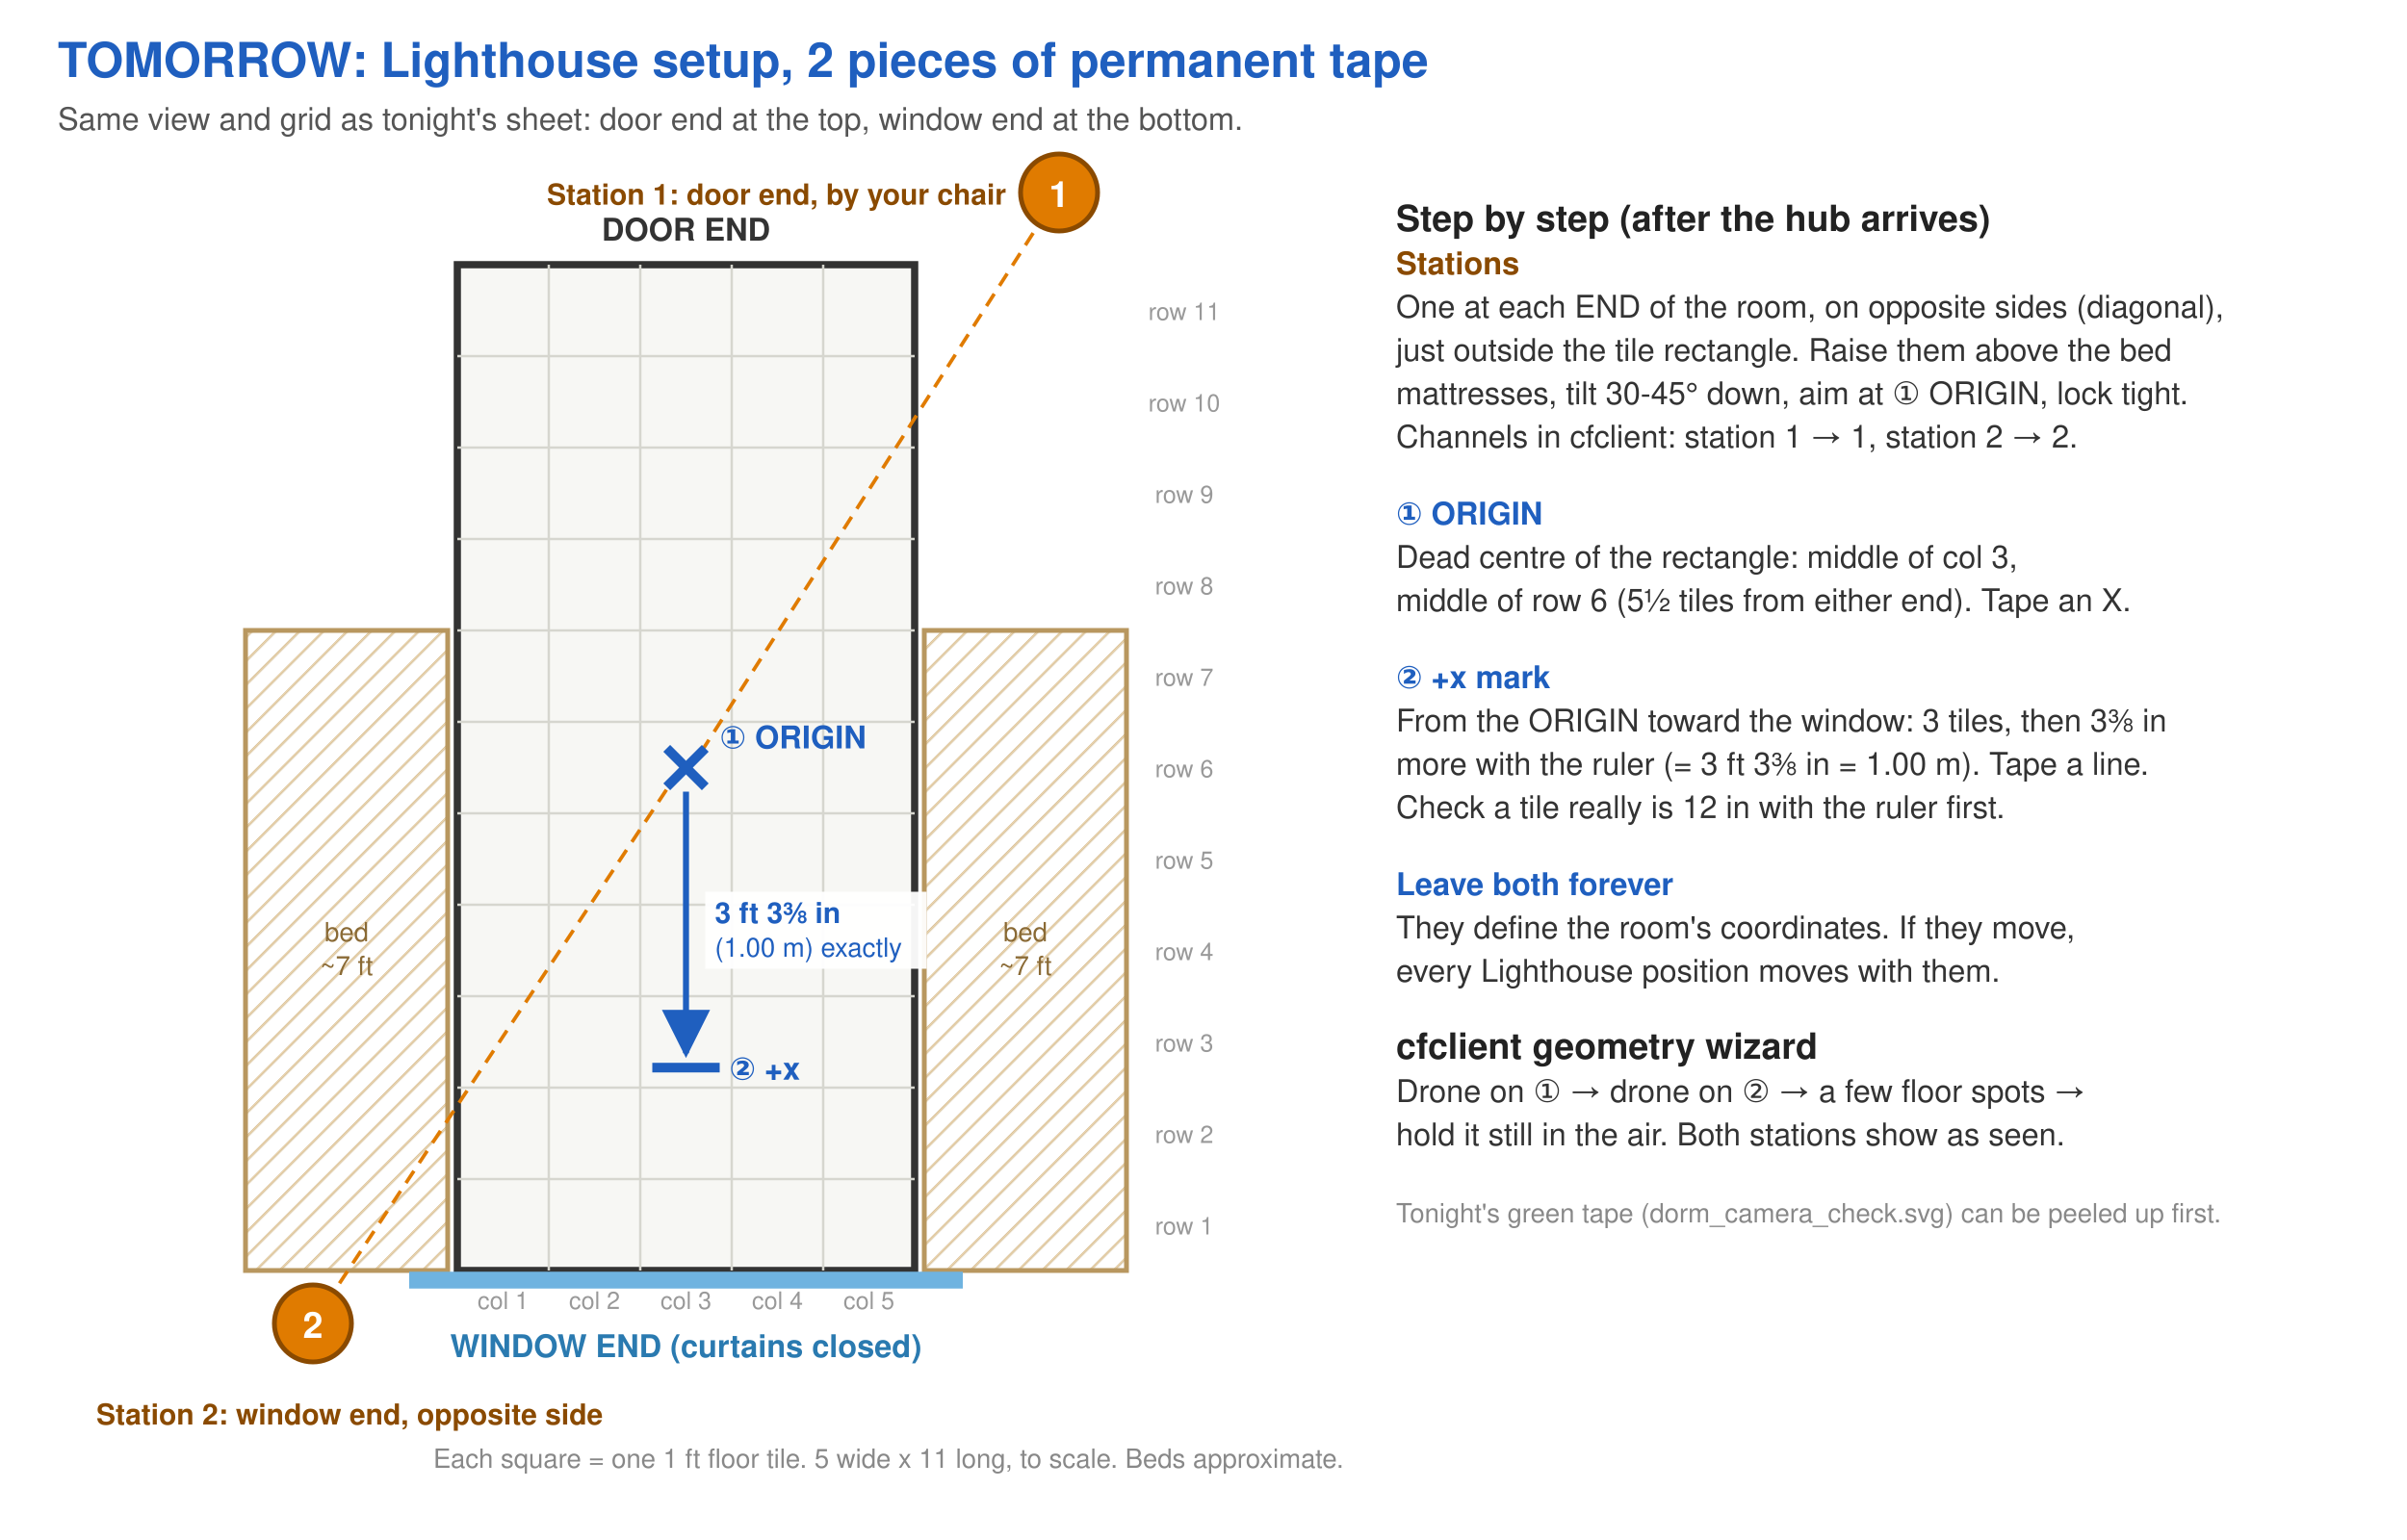
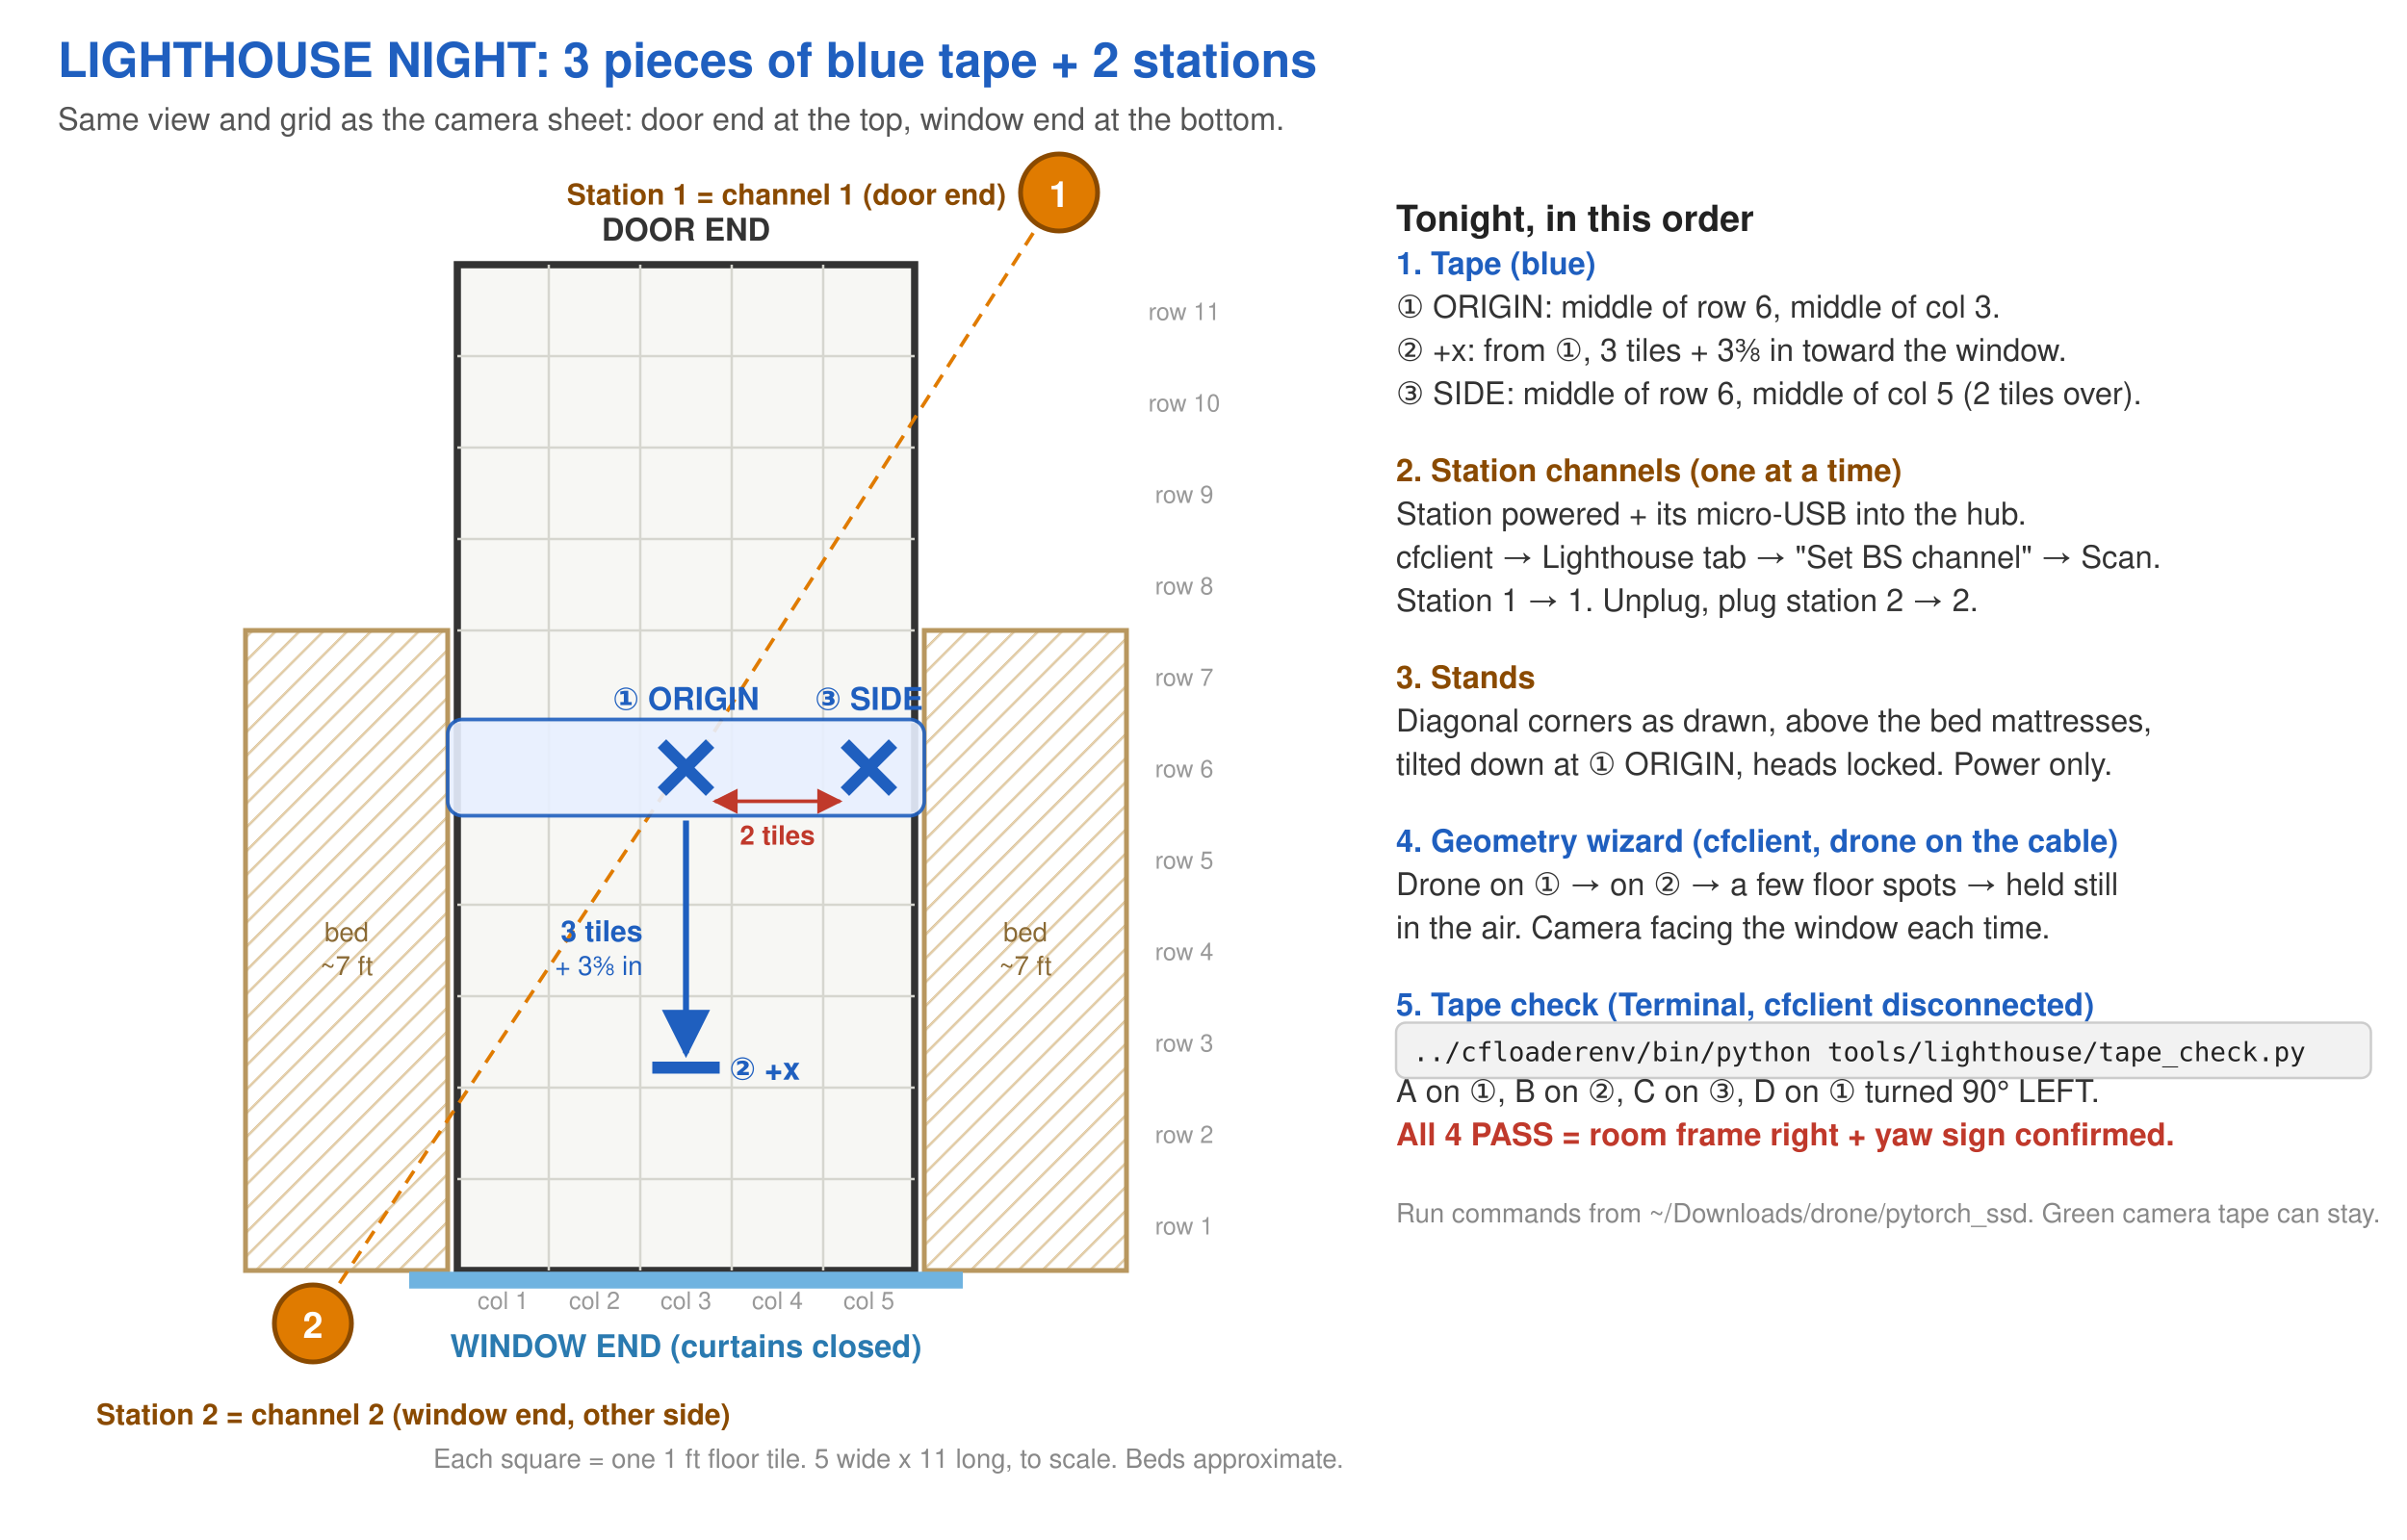
<svg xmlns="http://www.w3.org/2000/svg" viewBox="0 0 1000 640" width="1000" height="640" font-family="Helvetica, Arial, sans-serif" font-size="13">
  <rect width="1000" height="640" fill="#fff" />
  <defs>
    <marker id="r" viewBox="0 0 10 10" refX="9" refY="5" markerWidth="7" markerHeight="7" orient="auto-start-reverse">
      <path d="M0,0 L10,5 L0,10 z" fill="#c0392b" />
    </marker>
    <marker id="g" viewBox="0 0 10 10" refX="9" refY="5" markerWidth="8" markerHeight="8" orient="auto-start-reverse">
      <path d="M0,0 L10,5 L0,10 z" fill="#1d8a4a" />
    </marker>
    <marker id="b" viewBox="0 0 10 10" refX="9" refY="5" markerWidth="8" markerHeight="8" orient="auto-start-reverse">
      <path d="M0,0 L10,5 L0,10 z" fill="#1f5fbf" />
    </marker>
    <pattern id="h" width="7" height="7" patternUnits="userSpaceOnUse" patternTransform="rotate(45)">
      <line x1="0" y1="0" x2="0" y2="7" stroke="#d8c29c" stroke-width="2" />
    </pattern>
  </defs>
-   <text x="24" y="32" font-size="20" font-weight="bold" fill="#1f5fbf">TOMORROW: Lighthouse setup, 2 pieces of permanent tape</text>
-   <text x="24" y="54" fill="#555">Same view and grid as tonight's sheet: door end at the top, window end at the bottom.</text>
+   <text x="24" y="32" font-size="20" font-weight="bold" fill="#1f5fbf">LIGHTHOUSE NIGHT: 3 pieces of blue tape + 2 stations</text>
+   <text x="24" y="54" fill="#555">Same view and grid as the camera sheet: door end at the top, window end at the bottom.</text>
  <rect x="102" y="262" width="84" height="266" fill="url(#h)" stroke="#b8975f" stroke-width="2" />
  <rect x="384" y="262" width="84" height="266" fill="url(#h)" stroke="#b8975f" stroke-width="2" />
  <text x="144" y="391.2" text-anchor="middle" fill="#8a6a35" font-size="11">bed</text>
  <text x="144" y="405.2" text-anchor="middle" fill="#8a6a35" font-size="11">~7 ft</text>
  <text x="426" y="391.2" text-anchor="middle" fill="#8a6a35" font-size="11">bed</text>
  <text x="426" y="405.2" text-anchor="middle" fill="#8a6a35" font-size="11">~7 ft</text>
  <rect x="190" y="110" width="190" height="418" fill="#f7f7f4" stroke="#333" stroke-width="3" />
  <line x1="228" y1="110" x2="228" y2="528" stroke="#d6d6cf" />
  <line x1="266" y1="110" x2="266" y2="528" stroke="#d6d6cf" />
  <line x1="304" y1="110" x2="304" y2="528" stroke="#d6d6cf" />
  <line x1="342" y1="110" x2="342" y2="528" stroke="#d6d6cf" />
  <line x1="190" y1="148" x2="380" y2="148" stroke="#d6d6cf" />
  <line x1="190" y1="186" x2="380" y2="186" stroke="#d6d6cf" />
  <line x1="190" y1="224" x2="380" y2="224" stroke="#d6d6cf" />
  <line x1="190" y1="262" x2="380" y2="262" stroke="#d6d6cf" />
  <line x1="190" y1="300" x2="380" y2="300" stroke="#d6d6cf" />
  <line x1="190" y1="338" x2="380" y2="338" stroke="#d6d6cf" />
  <line x1="190" y1="376" x2="380" y2="376" stroke="#d6d6cf" />
  <line x1="190" y1="414" x2="380" y2="414" stroke="#d6d6cf" />
  <line x1="190" y1="452" x2="380" y2="452" stroke="#d6d6cf" />
  <line x1="190" y1="490" x2="380" y2="490" stroke="#d6d6cf" />
  <text x="492" y="513.0" text-anchor="middle" fill="#999" font-size="10">row 1</text>
  <text x="492" y="475.0" text-anchor="middle" fill="#999" font-size="10">row 2</text>
  <text x="492" y="437.0" text-anchor="middle" fill="#999" font-size="10">row 3</text>
  <text x="492" y="399.0" text-anchor="middle" fill="#999" font-size="10">row 4</text>
  <text x="492" y="361.0" text-anchor="middle" fill="#999" font-size="10">row 5</text>
  <text x="492" y="323.0" text-anchor="middle" fill="#999" font-size="10">row 6</text>
  <text x="492" y="285.0" text-anchor="middle" fill="#999" font-size="10">row 7</text>
  <text x="492" y="247.0" text-anchor="middle" fill="#999" font-size="10">row 8</text>
  <text x="492" y="209.0" text-anchor="middle" fill="#999" font-size="10">row 9</text>
  <text x="492" y="171.0" text-anchor="middle" fill="#999" font-size="10">row 10</text>
  <text x="492" y="133.0" text-anchor="middle" fill="#999" font-size="10">row 11</text>
  <text x="209.0" y="544" text-anchor="middle" fill="#999" font-size="10">col 1</text>
  <text x="247.0" y="544" text-anchor="middle" fill="#999" font-size="10">col 2</text>
  <text x="285.0" y="544" text-anchor="middle" fill="#999" font-size="10">col 3</text>
  <text x="323.0" y="544" text-anchor="middle" fill="#999" font-size="10">col 4</text>
  <text x="361.0" y="544" text-anchor="middle" fill="#999" font-size="10">col 5</text>
  <line x1="170" y1="532" x2="400" y2="532" stroke="#6fb3e0" stroke-width="7" />
  <text x="285.0" y="564" text-anchor="middle" font-weight="bold" fill="#2a7ab0">WINDOW END (curtains closed)</text>
  <text x="285.0" y="100" text-anchor="middle" font-weight="bold" fill="#333">DOOR END</text>
  <text x="180" y="610" fill="#888" font-size="11">Each square = one 1 ft floor tile. 5 wide x 11 long, to scale. Beds approximate.</text>
  <line x1="440" y1="80" x2="291.0" y2="313.0" stroke="#e07b00" stroke-width="1.5" stroke-dasharray="6 4" />
  <line x1="130" y1="550" x2="279.0" y2="325.0" stroke="#e07b00" stroke-width="1.5" stroke-dasharray="6 4" />
  <circle cx="440" cy="80" r="16" fill="#e07b00" stroke="#8a4a00" stroke-width="2" />
  <text x="440" y="86" text-anchor="middle" fill="#fff" font-weight="bold" font-size="15">1</text>
  <circle cx="130" cy="550" r="16" fill="#e07b00" stroke="#8a4a00" stroke-width="2" />
  <text x="130" y="556" text-anchor="middle" fill="#fff" font-weight="bold" font-size="15">2</text>
-   <text x="418" y="85" text-anchor="end" fill="#8a4a00" font-weight="bold" font-size="12">Station 1: door end, by your chair</text>
-   <text x="40" y="592" fill="#8a4a00" font-weight="bold" font-size="12">Station 2: window end, opposite side</text>
-   <g stroke="#1f5fbf" stroke-width="4">
-     <line x1="277.0" y1="311.0" x2="293.0" y2="327.0" />
-     <line x1="293.0" y1="311.0" x2="277.0" y2="327.0" />
+   <text x="418" y="85" text-anchor="end" fill="#8a4a00" font-weight="bold" font-size="12">Station 1 = channel 1 (door end)</text>
+   <text x="40" y="592" fill="#8a4a00" font-weight="bold" font-size="12">Station 2 = channel 2 (window end, other side)</text>
+   <rect x="186" y="299.0" width="198" height="40" fill="#e8f0ff" stroke="#1f5fbf" stroke-width="1.5" rx="6" opacity="0.9" />
+   <g stroke="#1f5fbf" stroke-width="5">
+     <line x1="275.0" y1="309.0" x2="295.0" y2="329.0" />
+     <line x1="295.0" y1="309.0" x2="275.0" y2="329.0" />
  </g>
-   <text x="299.0" y="311.0" fill="#1f5fbf" font-weight="bold">① ORIGIN</text>
-   <line x1="285.0" y1="329.0" x2="285.0" y2="437.688" stroke="#1f5fbf" stroke-width="2.5" marker-end="url(#b)" />
-   <line x1="271.0" y1="443.688" x2="299.0" y2="443.688" stroke="#1f5fbf" stroke-width="4" />
+   <text x="285.0" y="295.0" text-anchor="middle" fill="#1f5fbf" font-weight="bold">① ORIGIN</text>
+   <g stroke="#1f5fbf" stroke-width="5">
+     <line x1="351.0" y1="309.0" x2="371.0" y2="329.0" />
+     <line x1="371.0" y1="309.0" x2="351.0" y2="329.0" />
+   </g>
+   <text x="361.0" y="295.0" text-anchor="middle" fill="#1f5fbf" font-weight="bold">③ SIDE</text>
+   <line x1="297.0" y1="333.0" x2="349.0" y2="333.0" stroke="#c0392b" stroke-width="1.5" marker-start="url(#r)" marker-end="url(#r)" />
+   <text x="323.0" y="351.0" text-anchor="middle" fill="#c0392b" font-size="11" font-weight="bold">2 tiles</text>
+   <line x1="285.0" y1="341.0" x2="285.0" y2="437.688" stroke="#1f5fbf" stroke-width="2.5" marker-end="url(#b)" />
+   <line x1="271.0" y1="443.688" x2="299.0" y2="443.688" stroke="#1f5fbf" stroke-width="5" />
  <text x="303.0" y="448.688" fill="#1f5fbf" font-weight="bold">② +x</text>
-   <rect x="293.0" y="370.6" width="92" height="32" fill="#fff" opacity="0.95" />
-   <text x="297.0" y="383.6" fill="#1f5fbf" font-weight="bold" font-size="12">3 ft 3⅜ in</text>
-   <text x="297.0" y="397.6" fill="#1f5fbf" font-size="11">(1.00 m) exactly</text>
+   <text x="267.0" y="391.2" text-anchor="end" fill="#1f5fbf" font-weight="bold" font-size="12">3 tiles</text>
+   <text x="267.0" y="405.2" text-anchor="end" fill="#1f5fbf" font-size="11">+ 3⅜ in</text>
  <g transform="translate(580,96)">
-     <text x="0" y="0" font-size="15" font-weight="bold" fill="#222">Step by step (after the hub arrives)</text>
-     <text x="0" y="18" font-weight="bold" fill="#8a4a00">Stations</text>
-     <text x="0" y="36" fill="#333">One at each END of the room, on opposite sides (diagonal),</text>
-     <text x="0" y="54" fill="#333">just outside the tile rectangle. Raise them above the bed</text>
-     <text x="0" y="72" fill="#333">mattresses, tilt 30-45° down, aim at ① ORIGIN, lock tight.</text>
-     <text x="0" y="90" fill="#333">Channels in cfclient: station 1 → 1, station 2 → 2.</text>
-     <text x="0" y="122" font-weight="bold" fill="#1f5fbf">① ORIGIN</text>
-     <text x="0" y="140" fill="#333">Dead centre of the rectangle: middle of col 3,</text>
-     <text x="0" y="158" fill="#333">middle of row 6 (5½ tiles from either end). Tape an X.</text>
-     <text x="0" y="190" font-weight="bold" fill="#1f5fbf">② +x mark</text>
-     <text x="0" y="208" fill="#333">From the ORIGIN toward the window: 3 tiles, then 3⅜ in</text>
-     <text x="0" y="226" fill="#333">more with the ruler (= 3 ft 3⅜ in = 1.00 m). Tape a line.</text>
-     <text x="0" y="244" fill="#333">Check a tile really is 12 in with the ruler first.</text>
-     <text x="0" y="276" font-weight="bold" fill="#1f5fbf">Leave both forever</text>
-     <text x="0" y="294" fill="#333">They define the room's coordinates. If they move,</text>
-     <text x="0" y="312" fill="#333">every Lighthouse position moves with them.</text>
-     <text x="0" y="344" font-size="15" font-weight="bold" fill="#222">cfclient geometry wizard</text>
-     <text x="0" y="362" fill="#333">Drone on ① → drone on ② → a few floor spots →</text>
-     <text x="0" y="380" fill="#333">hold it still in the air. Both stations show as seen.</text>
-     <text x="0" y="412" fill="#888" font-size="11">Tonight's green tape (dorm_camera_check.svg) can be peeled up first.</text>
+     <text x="0" y="0" font-size="15" font-weight="bold" fill="#222">Tonight, in this order</text>
+     <text x="0" y="18" font-weight="bold" fill="#1f5fbf">1. Tape (blue)</text>
+     <text x="0" y="36" fill="#333">① ORIGIN: middle of row 6, middle of col 3.</text>
+     <text x="0" y="54" fill="#333">② +x: from ①, 3 tiles + 3⅜ in toward the window.</text>
+     <text x="0" y="72" fill="#333">③ SIDE: middle of row 6, middle of col 5 (2 tiles over).</text>
+     <text x="0" y="104" font-weight="bold" fill="#8a4a00">2. Station channels (one at a time)</text>
+     <text x="0" y="122" fill="#333">Station powered + its micro-USB into the hub.</text>
+     <text x="0" y="140" fill="#333">cfclient → Lighthouse tab → "Set BS channel" → Scan.</text>
+     <text x="0" y="158" fill="#333">Station 1 → 1. Unplug, plug station 2 → 2.</text>
+     <text x="0" y="190" font-weight="bold" fill="#8a4a00">3. Stands</text>
+     <text x="0" y="208" fill="#333">Diagonal corners as drawn, above the bed mattresses,</text>
+     <text x="0" y="226" fill="#333">tilted down at ① ORIGIN, heads locked. Power only.</text>
+     <text x="0" y="258" font-weight="bold" fill="#1f5fbf">4. Geometry wizard (cfclient, drone on the cable)</text>
+     <text x="0" y="276" fill="#333">Drone on ① → on ② → a few floor spots → held still</text>
+     <text x="0" y="294" fill="#333">in the air. Camera facing the window each time.</text>
+     <text x="0" y="326" font-weight="bold" fill="#1f5fbf">5. Tape check (Terminal, cfclient disconnected)</text>
+     <rect x="0" y="329" width="405" height="23" rx="4" fill="#f2f2f2" stroke="#ccc" />
+     <text x="7" y="345" font-family="Menlo, monospace" font-size="11" fill="#222">../cfloaderenv/bin/python tools/lighthouse/tape_check.py</text>
+     <text x="0" y="362" fill="#333">A on ①, B on ②, C on ③, D on ① turned 90° LEFT.</text>
+     <text x="0" y="380" font-weight="bold" fill="#c0392b">All 4 PASS = room frame right + yaw sign confirmed.</text>
+     <text x="0" y="412" fill="#888" font-size="11">Run commands from ~/Downloads/drone/pytorch_ssd. Green camera tape can stay.</text>
  </g>
</svg>
